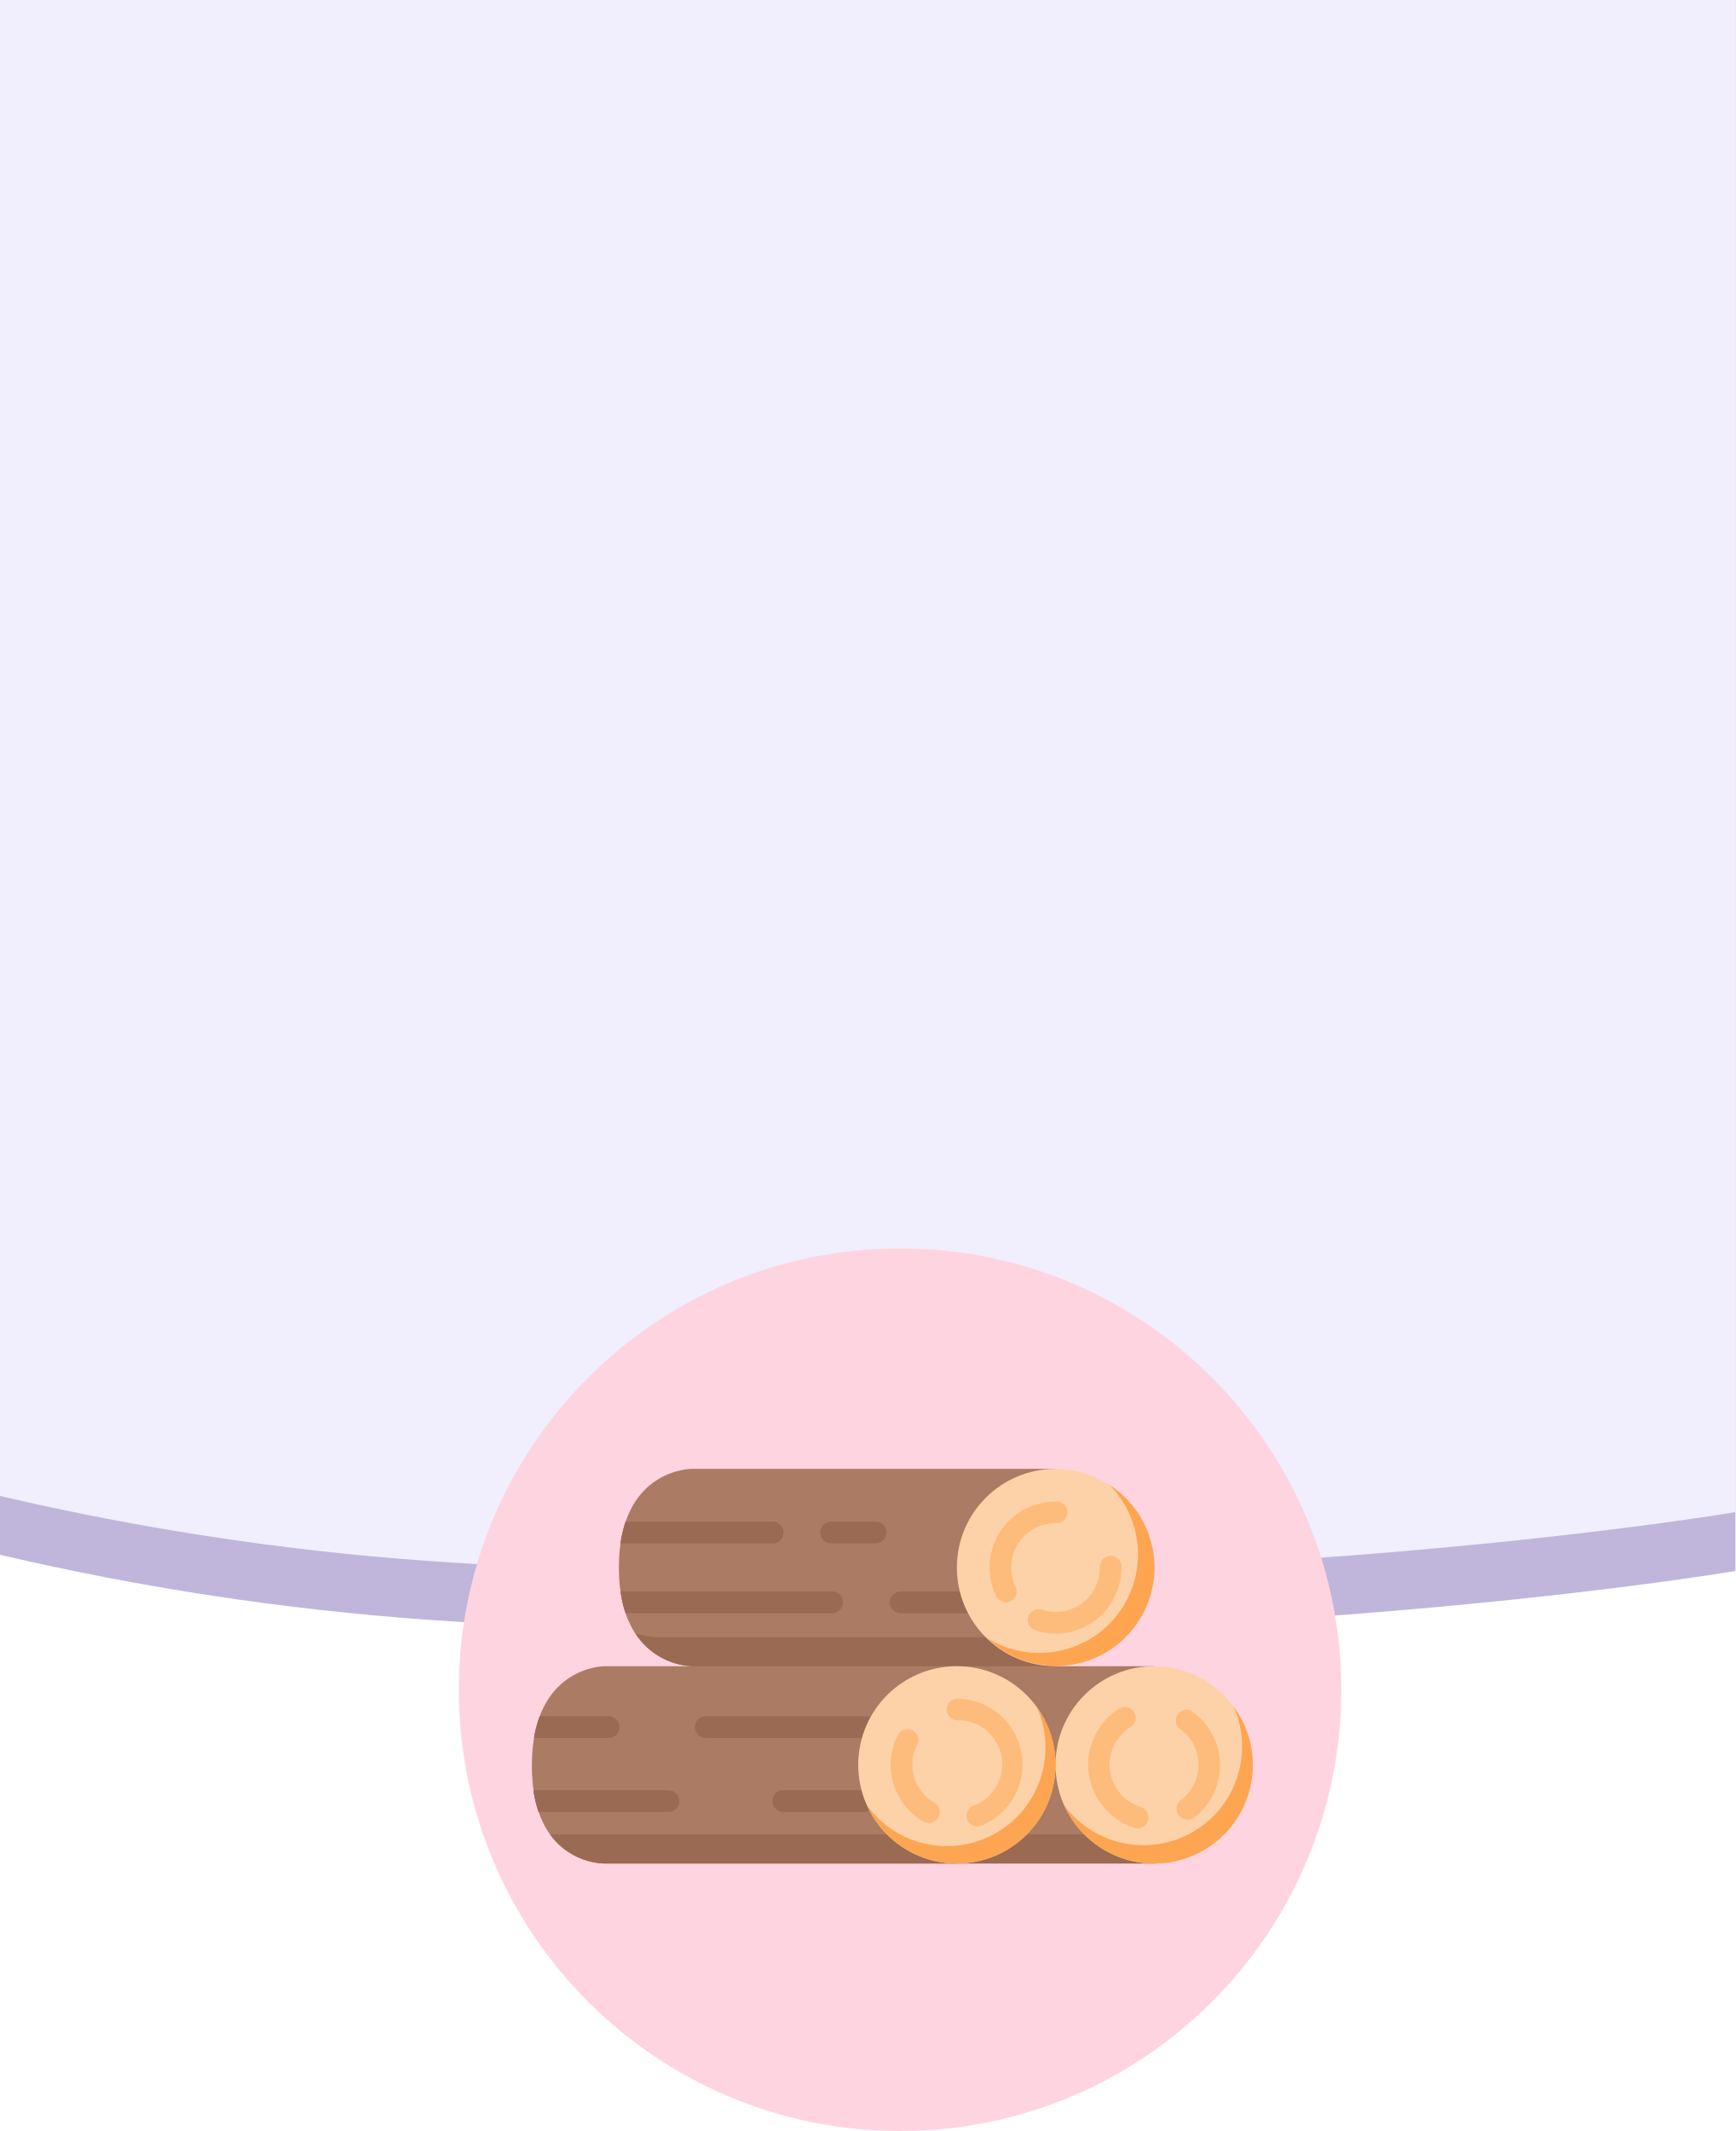
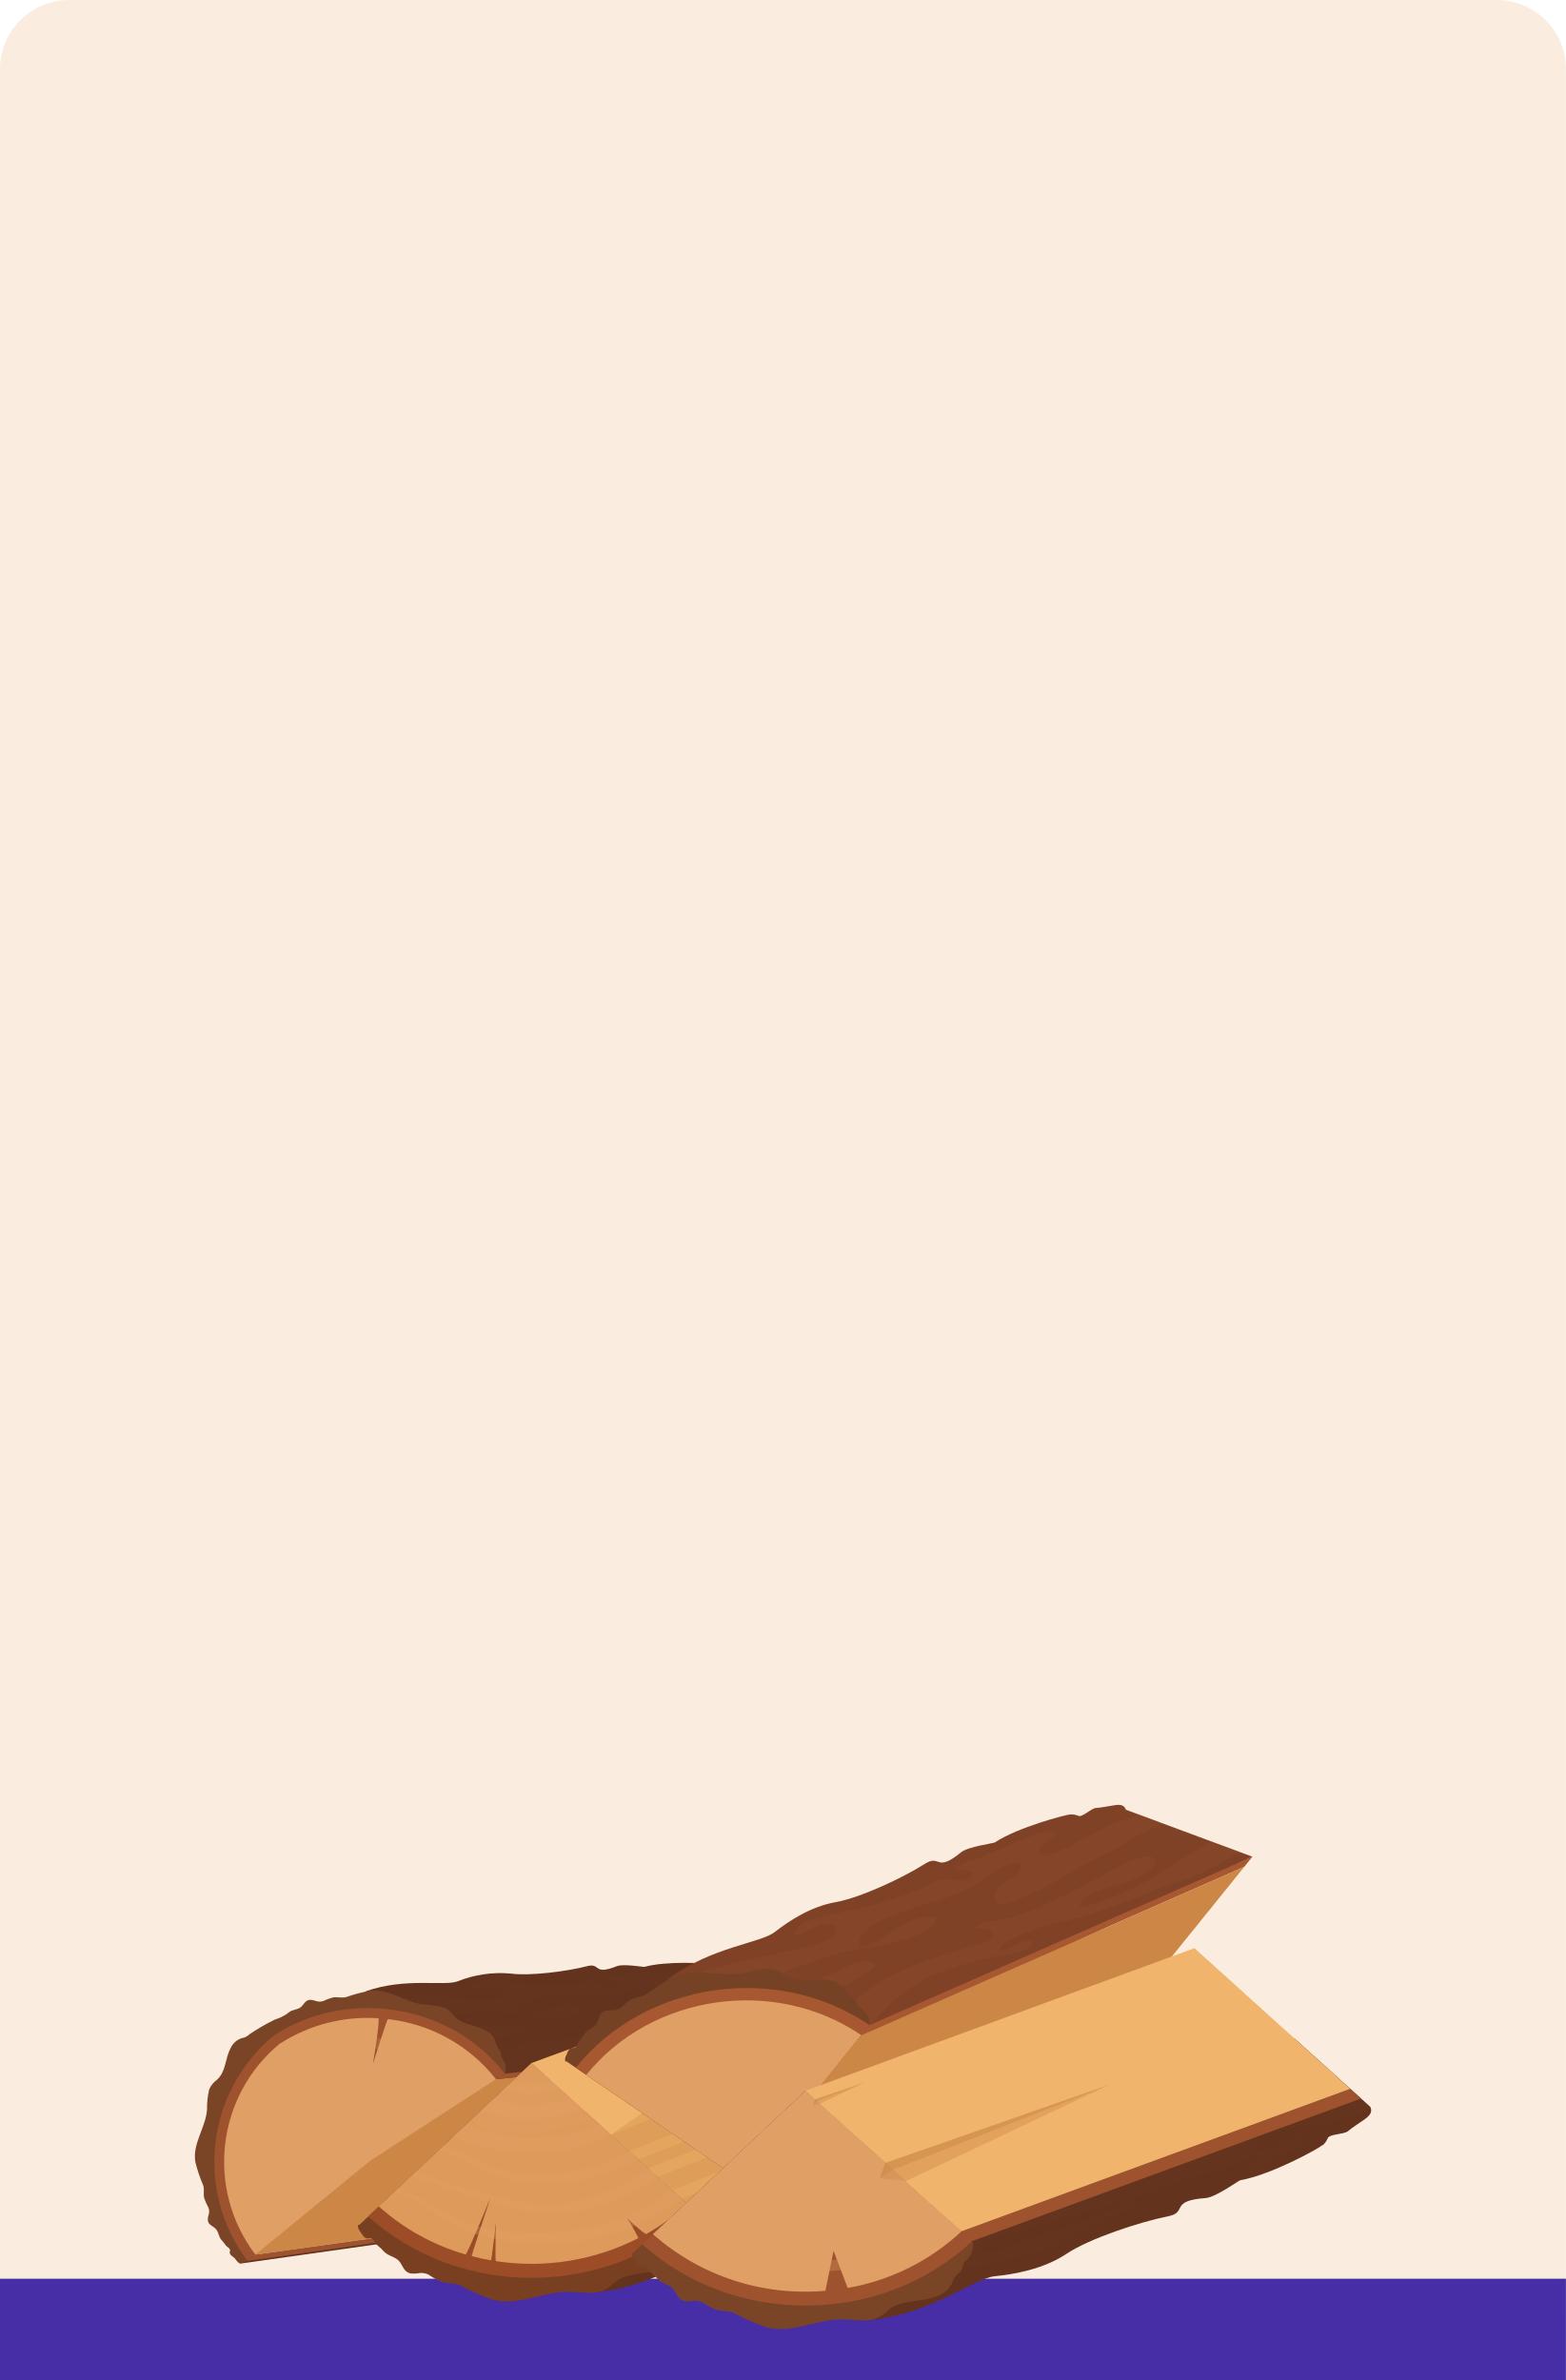
- <svg xmlns="http://www.w3.org/2000/svg" width="295" height="362.174" viewBox="0 0 295 362.174">
-   <g id="Grupo_54994" data-name="Grupo 54994" transform="translate(-661 -7770.826)">
-     <g id="Grupo_54594" data-name="Grupo 54594" transform="translate(-693.318 7909.792)">
-       <g id="Grupo_54222" data-name="Grupo 54222" transform="translate(369 -303.676)">
-         <path id="Trazado_101975" data-name="Trazado 101975" d="M985.318,164.711V428.952a463.853,463.853,0,0,0,72.845,11.054c123.357,8.465,222.155-8.3,222.155-8.3v-267Z" fill="#c0b6db" />
-         <path id="Trazado_101976" data-name="Trazado 101976" d="M985.318,164.711V418.952a463.853,463.853,0,0,0,72.845,11.054c123.357,8.465,222.155-8.3,222.155-8.3v-257Z" fill="#f1eefd" />
+ <svg xmlns="http://www.w3.org/2000/svg" width="295" height="448.351" viewBox="0 0 295 448.351">
+   <g id="Grupo_56919" data-name="Grupo 56919" transform="translate(-705 -7719.777)">
+     <g id="Grupo_56918" data-name="Grupo 56918">
+       <rect id="Rectángulo_6904" data-name="Rectángulo 6904" width="295" height="448" rx="13" transform="translate(705 7719.777)" fill="#faede0" />
+       <g id="CF1_tarejta_11" data-name="CF1_tarejta 11" transform="translate(705 7576.648)">
+         <g id="Layer_1" data-name="Layer 1">
+           <rect id="Rectángulo_6892" data-name="Rectángulo 6892" width="295" height="19.08" transform="translate(0 572.4)" fill="#472ea6" />
+           <g id="Grupo_56856" data-name="Grupo 56856">
+             <g id="Grupo_56841" data-name="Grupo 56841">
+               <path id="Trazado_117181" data-name="Trazado 117181" d="M46.79,568.35l-1.52,1.2,65.1-9.2L112,559.3Z" fill="#63331e" />
+               <path id="Trazado_117182" data-name="Trazado 117182" d="M141.41,514.94,157,527.24,94.6,536S67.45,518.76,69,518.22c7.42-2.59,14.63-.9,17.17-1.83a21.651,21.651,0,0,1,10-1.48c3.71.5,10.72-.42,14.39-1.38,2.68-.71,1.08,1.81,5.62,0,1.27-.51,5,.18,5.24.12,4-1.12,11.36-.71,11.93-.56h.07a2.44,2.44,0,0,1,1,.53c.47.44,2.18-.48,2.85-.31.9.23,1.85.29,2.76.45C140.46,513.87,141.43,514,141.41,514.94Z" fill="#63331e" />
+               <g id="Grupo_56838" data-name="Grupo 56838" opacity="0.2">
+                 <path id="Trazado_117183" data-name="Trazado 117183" d="M81.34,523.52c2.93-1.18,6.26-1.2,9.38-1.26a37.1,37.1,0,0,1,7.67.49c2,.38,10.52,1.51,11.19-1.2-2-1.21-5.06-.48-7.14.11-1.09.31-4.22,1.48-5.1.33.92-2.68,6.35-2.65,8.58-2.72,3.88-.13,7.38.29,11.2-.62,1.74-.42,4.1-1.49,5.9-1.24,2.49.34.29,1.8-1,2.06-1.06.23-4.33,1-3.15,2.76.62.92,2.73.55,3.61.47a48.326,48.326,0,0,0,6.43-1c2.74-.61,5.23-1.17,8-1.53,2-.27,4-1,6-1.28.54-.08,1.73-.14,3.09-.29l-2.89-2.28a35.924,35.924,0,0,0-4.15.05c-2,.22-3.89.74-5.88,1-.83.12-5.52,1.1-6,0s1.7-1.37,2.31-1.63c2.7-1.15-1.77-1.35-2.77-1.28-2.63.18-5.25.46-7.87.72-.82.08-3.87-.27-4.2.69a5,5,0,0,1,2.25,1c-.48,2-3.36,0-4.27-.25a8.091,8.091,0,0,0-3.09.17,51.329,51.329,0,0,1-5.41.33c-3.33,0-6.38-.38-9.69-.63-1.42-.12-4.92-.57-5.57,1.21,1.45.61,3.28-.55,4.85-.13.94.25,1.64.49,1.27,1.39-.48,1.18-3.1,1.06-4.12,1-5-.29-10-.93-15-1.19a22.3,22.3,0,0,0-6.1.47c1.44,1.24,4.68,3.52,8.36,6a21.292,21.292,0,0,1,3.31-1.72Z" fill="#6b391e" />
+                 <path id="Trazado_117184" data-name="Trazado 117184" d="M151.92,523.23c-1.92.41-3.81.94-5.72,1.4a54,54,0,0,1-8.23,1.78c-.73.06-7.6,1-7.69-.09,1.46-1.59,5-1.13,6.86-1.16,1.64,0,5.35,0,6-1.95-.95-1.93-7.15-.23-8.68,0-3.52.62-7.08,1.31-10.64,1.6a27.867,27.867,0,0,1-5.63-.05c-1.11-.12-2.66-.61-3.65,0,.71.27,2.25.58,2.14,1.6-.13,1.19-1.94.84-2.83.82-6.08-.1-12.33-.22-18.11,1.8-1,.35-7.22,2.73-7,.39.08-1,3-1.83,3.69-2.08,1.51-.52,5.29-.7,6.38-1.92-1-1.71-5.05-.74-6.49-.58a56,56,0,0,0-7.65.91c-.58.15-2.23.81-3.88,1.25,4.72,3.13,9.61,6.27,12.12,7.87,1.78-.82,3.51-1.7,5.15-2.59a22.81,22.81,0,0,1,8.3-2.65,49.115,49.115,0,0,1,9.92.17c1,.11,5.65,1.19,5.77-.54-1.63-.86-3.6.37-5.3-.12,1.16-1.35,5.66-1.5,7.48-1.45,2.2.06,4.38.44,6.58.46s4.41-.23,6.63-.22,4.15-.42,6.23-.52c1.38-.07,2.71.16,4.1,0a55.926,55.926,0,0,0,6.94-1.21l.78-.18Z" fill="#6b391e" />
+               </g>
+               <path id="Trazado_117185" data-name="Trazado 117185" d="M94.79,531.17c-.64-.64-.16-1.24-.75-1.94a2.6,2.6,0,0,1-.68-1.45,3.47,3.47,0,0,0-2-2.19c-1.92-1.06-4.42-1-5.9-2.75a4.339,4.339,0,0,0-1.76-1.49,16.26,16.26,0,0,0-3.94-.6c-3.45-.44-6.49-3-10-2.62a30.713,30.713,0,0,0-4.47,1.19c-.9.27-1.61-.05-2.56.09a12.894,12.894,0,0,0-1.9.7,2.22,2.22,0,0,1-1.45-.07,2.88,2.88,0,0,0-1-.18c-.95.09-1.13.94-1.77,1.42s-1.49.41-2.11.88a8.48,8.48,0,0,1-1,.69,9.584,9.584,0,0,1-1.78.76A39.125,39.125,0,0,0,47,526.35a2.68,2.68,0,0,1-1.45.73,3.52,3.52,0,0,0-2.16,2c-1,1.91-.82,4.34-2.53,5.85a4.37,4.37,0,0,0-1.45,1.79A15.519,15.519,0,0,0,39,540.6c-.28,3.38-2.81,6.46-2.19,9.84a26.7,26.7,0,0,0,1.44,4.29c.32.86,0,1.56.21,2.48a12.1,12.1,0,0,0,.82,1.82,2,2,0,0,1,0,1.4,2.82,2.82,0,0,0-.13,1c.13.91,1,1,1.54,1.64s.5,1.43,1,2a8.546,8.546,0,0,1,.76.93c.2.32.5.44.71.68.43.48,0,.44.16,1,.09.29.56.59.79.76s.71,1.09,1.19,1.12c0-.06,1.3-.43,1.32-.49s22.55-19.8,22.55-19.8l.67.87,25.24-16.37A2.636,2.636,0,0,0,94.79,531.17Z" fill="#7a4527" />
+               <path id="Trazado_117186" data-name="Trazado 117186" d="M51.66,526.54h0a30.88,30.88,0,0,0-5,42.53l24.29-18,24.17-17.29C85,520.73,65.6,517.5,51.66,526.54Z" fill="#9e532e" />
+               <path id="Trazado_117187" data-name="Trazado 117187" d="M93.43,534.82l61.94-6.52-42.7,30.55-64.55,9.01,19.6-19.46Z" fill="#cc8747" />
+               <path id="Trazado_117188" data-name="Trazado 117188" d="M52.83,528.06h-.06a28.89,28.89,0,0,0-4.66,39.79l21.71-17.73,23.61-15.31A30.09,30.09,0,0,0,73.08,523.5c-.2,0-2.83,8.47-2.83,8.47s1.44-8.61,1-8.64A30.429,30.429,0,0,0,52.83,528.06Z" fill="#e0a065" />
+               <path id="Trazado_117189" data-name="Trazado 117189" d="M95.06,533.76l-1.63,1.06,61.94-6.52,1.63-1.06Z" fill="#9e532e" />
+               <path id="Trazado_117190" data-name="Trazado 117190" d="M48.12,567.86l-1.52,1.2,64.44-9.15,1.63-1.06Z" fill="#9e532e" />
+               <g id="Grupo_56839" data-name="Grupo 56839">
+                 <path id="Trazado_117191" data-name="Trazado 117191" d="M50.41,566l.69-.56c-5.4-12.58-4.52-14.25-1.73-21.84,3.76-10.32,14-15.9,22.29-14.35,2.76.47,11.91,2.91,18.55,7.67l1.46-1c-2.13-1.88-5.91-4.47-13.49-7.24C57.39,521.12,36.75,539.89,50.41,566Z" fill="#e0a065" opacity="0.2" />
+                 <path id="Trazado_117192" data-name="Trazado 117192" d="M63.84,554c.13.21.28.42.43.63l2.28-1.86a7.37,7.37,0,0,1-.63-2c-.48-3.71,2.48-6.71,6.09-4.48a19.5,19.5,0,0,1,1.74,1.24l2.1-1.36C69.07,541.83,59.38,547.51,63.84,554Z" fill="#e0a065" opacity="0.2" />
+                 <path id="Trazado_117193" data-name="Trazado 117193" d="M68.3,551c.06.09-.06.28,0,.38l1.51-1.24,2.71-1.76C69.72,546.76,67.54,548.85,68.3,551Z" fill="#e0a065" opacity="0.4" />
+                 <path id="Trazado_117194" data-name="Trazado 117194" d="M57.44,556.25c.22,1.21.5,2.34.78,3.35l2.25-1.83c-.14-.59-.28-1.23-.44-2-3-9.62,6.77-22.14,20.85-12.84l1.13-.72C71.69,533.12,54.31,539.72,57.44,556.25Z" fill="#e0a065" opacity="0.2" />
+                 <path id="Trazado_117195" data-name="Trazado 117195" d="M52.63,546.87c2-15.63,24.4-16.76,32.79-6.86l1-.65c-2.24-3.16-6.16-6.52-17.58-7.53C59,531.07,51.15,539.17,50,546.41c-1.17,4.88,2.11,10.58,5,15.78l2.3-1.88C54.55,555.51,51.74,550.76,52.63,546.87Z" fill="#e0a065" opacity="0.2" />
+               </g>
+               <g id="Grupo_56840" data-name="Grupo 56840" opacity="0.5">
+                 <path id="Trazado_117196" data-name="Trazado 117196" d="M91.67,535.95l60.76-5.55-1.06.76L90.21,536.9Z" fill="#cc8747" />
+                 <path id="Trazado_117197" data-name="Trazado 117197" d="M86.42,539.36l61.71-5.88-2.62,1.87-60.09,4.66Z" fill="#cc8747" />
+                 <path id="Trazado_117198" data-name="Trazado 117198" d="M82.01,542.23l60.69-4.87-2.69,1.93-59.12,3.66Z" fill="#cc8747" />
+                 <path id="Trazado_117199" data-name="Trazado 117199" d="M75.85,546.22l59.46-3.57-2.06,1.47-59.5,3.46Z" fill="#cc8747" />
+                 <path id="Trazado_117200" data-name="Trazado 117200" d="M66.55,552.8l61.92-5.25-2.02,1.44-62.18,5.67Z" fill="#cc8747" />
+                 <path id="Trazado_117201" data-name="Trazado 117201" d="M60.47,557.77l62.01-5.93-1.76,1.25-62.5,6.52Z" fill="#cc8747" />
+                 <path id="Trazado_117202" data-name="Trazado 117202" d="M57.36,560.31l62.35-6.5-1.47,1.06-63.18,7.32Z" fill="#cc8747" />
+                 <path id="Trazado_117203" data-name="Trazado 117203" d="M51.1,565.42l64.03-8.33-1.25.9-63.47,8Z" fill="#cc8747" />
+                 <path id="Trazado_117204" data-name="Trazado 117204" d="M72.53,548.38,126.06,546l-57.75,5.37Z" fill="#cc8747" />
+               </g>
+             </g>
+             <g id="Grupo_56845" data-name="Grupo 56845">
+               <path id="Trazado_117205" data-name="Trazado 117205" d="M206.51,534.79l-14.27-12.88-65.58,33.8s-16.08,19.46-13.79,19.2c11-1.26,19.06-7.79,22.88-8.18s9.21-1.34,13.57-4.24,13.82-6,19.09-7c3.84-.75.19-2.94,7.08-3.44,1.94-.14,6.24-3.3,6.55-3.36,5.81-1,14.81-6,15.44-6.59h.09a3.46,3.46,0,0,0,1-1.31c.31-.84,3.06-.71,3.8-1.34,1-.84,2.16-1.5,3.2-2.26C206,536.71,207.16,536,206.51,534.79Z" fill="#63331e" />
+               <path id="Trazado_117206" data-name="Trazado 117206" d="M197.71,537.94a34.739,34.739,0,0,0,8.94-2.8,1.7,1.7,0,0,0-.14-.35l-12.42-11.21c-2.05.11-4.1.29-6.13.54l-61.3,31.59s-6.73,8.14-10.86,13.82c8.36-4,18.42-4.54,27.27-7.19,4.18-1.25,7.5-3.66,11.48-5.24,1.52-.6,2.86-1.31,4.31-2,1.12-.56,4-.91,3.53-2.28s-3.09.81-4.1,1.25c-2.07.91-4.18,1.66-6.32,2.4-3.79,1.32-7.58,2.63-11.39,3.88-2.05.67-6.49,3.14-7.17.85s6-2.67,8.09-3.36c5.51-1.78,11.16-3,16.69-4.69s11-4.07,16.7-5.56a57.7,57.7,0,0,0,6.16-1.91c1.36-.53,3.49-2.35,4.31-1.11.63.94-2.65,1.27-2.21,2.09.77,1.44,3.15-.76,4.43-1.6,2.14-1.4,5.78-1.92,6-4.46.12-1.71-2.91.47-3.82,1-1.26.79-4.16,2.4-4.64,1C183.75,538.66,193.82,538.58,197.71,537.94Z" fill="#6b391e" opacity="0.2" />
+               <path id="Trazado_117207" data-name="Trazado 117207" d="M131.51,560.09l-31.38-28.32L67.69,562.26h-.26a1.61,1.61,0,0,0,.43,1.25c.22.33.57,1,1,1.2.8.34.81-.29,1.44.37.3.32.43.75.86,1.08a9.8,9.8,0,0,1,1.23,1.18c.76.78,2,.89,2.75,1.69s.83,2,2.13,2.36a4.7,4.7,0,0,0,1.4,0,3.1,3.1,0,0,1,2,.21A17.889,17.889,0,0,0,83.2,573c1.29.4,2.35.11,3.55.68a41.467,41.467,0,0,0,6,2.64c4.78,1.37,9.63-1.6,14.54-1.46,1.79.05,3.86.43,5.63,0a6.29,6.29,0,0,0,2.8-1.69c2.45-2.1,5.92-1.49,8.84-2.55a5,5,0,0,0,3.26-2.62,3.72,3.72,0,0,1,1.28-1.87c1-.84.45-1.79,1.49-2.54C131,563.29,132.16,561.28,131.51,560.09Z" fill="#784021" />
+               <path id="Trazado_117208" data-name="Trazado 117208" d="M100.13,531.77l-30.75,28.9c17.33,15.64,45.15,15.38,62.13-.58Z" fill="#9c4d27" />
+               <g id="Grupo_56843" data-name="Grupo 56843">
+                 <path id="Trazado_117209" data-name="Trazado 117209" d="M100.13,531.77l-28.77,27a41.631,41.631,0,0,0,16.35,9.06c.26.08,4.73-10.77,4.73-10.77s-3.7,11.06-3.57,11.09c1.2.31,2.41.58,3.63.79.1,0,.93-7.09.93-7.09s-.21,7.21,0,7.24a44.25,44.25,0,0,0,26.84-4.34,32.688,32.688,0,0,0-2.15-3.77s3.32,3.14,3.65,3a40.389,40.389,0,0,0,7.72-5.7Z" fill="#de9a5b" />
+                 <path id="Trazado_117210" data-name="Trazado 117210" d="M100.14,531.77,88.87,542.35c6.35,5.73,16.95,1.48,22.76-.21Z" fill="#e0a065" opacity="0.2" />
+                 <g id="Grupo_56842" data-name="Grupo 56842" opacity="0.3">
+                   <path id="Trazado_117211" data-name="Trazado 117211" d="M89.86,557.29a53.167,53.167,0,0,0,11.23,2.56,31.809,31.809,0,0,0,11.28-1,36.538,36.538,0,0,0,9.95-4.5c.55-.35,1.07-.72,1.6-1.08l-1.82-1.64a37.468,37.468,0,0,1-10.33,5.28,30,30,0,0,1-10.56,1.3,51.448,51.448,0,0,1-11-2.13c-3.7-1-7.41-2.16-11.08-3.53l-.79-.31-.83.79,1.23.49C82.47,554.91,86.18,556.14,89.86,557.29Z" fill="#e0a065" />
+                   <path id="Trazado_117212" data-name="Trazado 117212" d="M95.19,536.62a18.562,18.562,0,0,0,3.31.79,12.119,12.119,0,0,0,3.51-.06,21,21,0,0,0,3.39-.83L103.71,535a16.516,16.516,0,0,1-2,.52,10,10,0,0,1-3,.15,14.184,14.184,0,0,1-2.29-.43L95,536.56Z" fill="#e0a065" />
+                   <path id="Trazado_117213" data-name="Trazado 117213" d="M126.66,555.71a40.671,40.671,0,0,1-10.19,5.47,46.08,46.08,0,0,1-27.17,1.19c-3.58-1.11-6.39-3.22-9.11-4.65a35.413,35.413,0,0,0-5.25-2.28l-.62.58a35.362,35.362,0,0,1,5.33,2.6c2.56,1.49,5.27,3.82,9.17,5.15a48.081,48.081,0,0,0,13.06,2,43.9,43.9,0,0,0,15.37-2.49,43,43,0,0,0,11.23-5.9Z" fill="#e0a065" />
+                   <path id="Trazado_117214" data-name="Trazado 117214" d="M93.68,541.69a27.33,27.33,0,0,0,13.91-.56c.71-.21,1.41-.47,2.1-.74l-2.21-2-.67.21a25.631,25.631,0,0,1-12.49.3q-.7-.15-1.41-.36L90.5,540.8a31.864,31.864,0,0,0,3.18.89Z" fill="#e0a065" />
+                   <path id="Trazado_117215" data-name="Trazado 117215" d="M106.2,552.36a41.755,41.755,0,0,1-6.32.31c-1,0-2.08-.09-3.16-.19a14,14,0,0,1-2.84-.87c-3.44-1.36-6.83-2.9-10.21-4.37l-.88.83c3.47,1.61,6.92,3.31,10.54,4.85A14.328,14.328,0,0,0,96.57,554c1.05.12,2.15.23,3.24.29a42.813,42.813,0,0,0,6.6-.13,35.55,35.55,0,0,0,12.82-3.62,10.467,10.467,0,0,0,1-.57l-1.73-1.56c-.13.07-.24.16-.37.23A34.78,34.78,0,0,1,106.2,552.36Z" fill="#e0a065" />
+                   <path id="Trazado_117216" data-name="Trazado 117216" d="M105.45,545.55a32.381,32.381,0,0,1-12.7-.61,38.548,38.548,0,0,1-4.9-1.63l-2.42,2.27a36.37,36.37,0,0,0,20.5,2.73,32.17,32.17,0,0,0,9.16-3l-2.16-2a28.687,28.687,0,0,1-7.48,2.24Z" fill="#e0a065" />
+                 </g>
+               </g>
+               <path id="Trazado_117217" data-name="Trazado 117217" d="M204.79,533.23l-73.28,26.86-2.02-1.83,73.27-26.86Z" fill="#9e532e" />
+               <g id="Grupo_56844" data-name="Grupo 56844">
+                 <path id="Trazado_117218" data-name="Trazado 117218" d="M129.49,558.26l73.27-26.86-29.35-26.49-73.27,26.86Z" fill="#f0b46c" />
+                 <path id="Trazado_117219" data-name="Trazado 117219" d="M103.71,535l72.54-27.52.91.82L105.4,536.52Z" fill="#f0b46c" opacity="0.3" />
+                 <path id="Trazado_117220" data-name="Trazado 117220" d="M107.48,538.4l71.76-28.22,1.61,1.44-71.16,28.77Z" fill="#f0b46c" opacity="0.3" />
+                 <path id="Trazado_117221" data-name="Trazado 117221" d="M129.49,558.26l73.27-26.86-29.35-26.49-58.32,40.36Z" fill="#cc8747" opacity="0.5" />
+                 <path id="Trazado_117222" data-name="Trazado 117222" d="M112.93,543.31l71.76-28.22,1.6,1.45-71.15,28.77Z" fill="#f0b46c" opacity="0.3" />
+                 <path id="Trazado_117223" data-name="Trazado 117223" d="M118.54,548.38l71.77-28.22,1.6,1.45-71.64,28.33Z" fill="#f0b46c" opacity="0.3" />
+                 <path id="Trazado_117224" data-name="Trazado 117224" d="M122.1,551.6l71.77-28.22,1.6,1.45-71.55,28.41Z" fill="#f0b46c" opacity="0.3" />
+                 <path id="Trazado_117225" data-name="Trazado 117225" d="M126.67,555.71l71.76-28.22,1.6,1.45-71.55,28.41Z" fill="#f0b46c" opacity="0.3" />
+                 <path id="Trazado_117226" data-name="Trazado 117226" d="M100.14,531.77l73.27-26.86,9.5,8.58-71.28,28.65Z" fill="#f0b46c" opacity="0.3" />
+               </g>
+             </g>
+             <g id="Grupo_56849" data-name="Grupo 56849">
+               <path id="Trazado_117227" data-name="Trazado 117227" d="M212.1,484.05l23.84,8.85-71.82,34.58s-39.8-10.32-38.17-11.56c7.91-6,17.3-6.73,20-8.83s6.78-4.81,11.47-5.63,12.77-4.64,16.82-7.22c3-1.88,2,1.77,6.78-2.15,1.33-1.1,6.15-1.72,6.38-1.87,4.41-2.91,13.43-5.24,14.19-5.28h.09a3.231,3.231,0,0,1,1.46.26c.75.34,2.43-1.43,3.31-1.48,1.18-.07,2.36-.36,3.52-.52C210.51,483.13,211.73,482.88,212.1,484.05Z" fill="#804227" />
+               <g id="Grupo_56846" data-name="Grupo 56846" opacity="0.2">
+                 <path id="Trazado_117228" data-name="Trazado 117228" d="M143,517.56c3.06-2.56,7.08-3.87,10.83-5.14a46.129,46.129,0,0,1,9.46-2.36c2.55-.31,13.31-2.24,13-5.76-2.9-.7-6.3,1.36-8.58,2.88-1.18.79-4.5,3.41-6,2.36,0-3.58,6.59-5.64,9.25-6.59,4.64-1.65,9-2.49,13.27-5.06,2-1.18,4.36-3.38,6.63-3.78,3.15-.54,1.09,2.07-.31,2.87-1.19.67-4.82,2.87-2.67,4.54,1.11.87,3.51-.39,4.54-.82a58.879,58.879,0,0,0,7.38-3.7c3.06-1.78,5.84-3.42,9.06-4.93,2.35-1.11,4.38-2.71,6.69-3.84.62-.31,2-.85,3.61-1.54L214.75,485c-1.64.58-3.41.94-5,1.65-2.32,1-4.4,2.39-6.68,3.5-1,.46-6.23,3.45-7.26,2.29s1.49-2.3,2.13-2.86c2.78-2.43-2.69-.94-3.87-.48-3.1,1.23-6.16,2.58-9.22,3.9-.95.41-4.78,1.17-4.79,2.46a6.092,6.092,0,0,1,3.12.32c.23,2.59-4,1.34-5.26,1.35s-2.56.89-3.65,1.4a62.82,62.82,0,0,1-6.41,2.47c-4,1.35-7.86,2-12,3-1.77.42-6.18,1.21-6.23,3.62,2,.17,3.73-1.93,5.79-2,1.25-.06,2.19,0,2.11,1.19-.1,1.62-3.31,2.47-4.58,2.79-6.16,1.57-12.43,2.72-18.58,4.33a27.779,27.779,0,0,0-7.18,2.92c2.24.94,7.08,2.44,12.54,4a26.7,26.7,0,0,1,3.27-3.29Z" fill="#99522b" />
+                 <path id="Trazado_117229" data-name="Trazado 117229" d="M228.17,490c-2.15,1.23-4.22,2.6-6.34,3.89-3.13,1.9-5.75,3.89-9.21,5.32-.86.35-8.8,4.09-9.33,2.85,1.12-2.48,5.53-3.28,7.81-4,2-.65,6.45-2.1,6.48-4.67-1.94-2-8.73,2.47-10.47,3.38a135.149,135.149,0,0,1-12.2,6,36.361,36.361,0,0,1-6.82,2.11c-1.39.27-3.46.28-4.41,1.43,1,0,3-.17,3.25,1.11.33,1.48-2,1.75-3.09,2.08-7.38,2.22-15,4.48-21.14,9.15-1,.79-7.61,6.07-8.34,3.18-.32-1.26,2.82-3.35,3.61-3.94,1.61-1.2,6.1-2.88,6.92-4.77-1.87-1.69-6.4,1-8.07,1.8-3,1.33-6.1,2.31-8.88,4-.64.4-2.36,1.84-4.17,3,7,2,14.15,3.87,17.84,4.84,1.81-1.68,3.54-3.41,5.17-5.12a28.26,28.26,0,0,1,8.94-6.39,61.507,61.507,0,0,1,12.05-3.62c1.23-.24,7.31-.74,6.75-2.88-2.32-.41-4.19,1.84-6.45,1.9.86-2.08,6.23-4,8.45-4.63,2.68-.77,5.47-1.16,8.13-2s5.24-2,7.92-2.82,4.84-2.11,7.31-3c1.64-.62,3.34-.85,5-1.56a70.475,70.475,0,0,0,7.89-4.14l.87-.51Z" fill="#99522b" />
+               </g>
+               <path id="Trazado_117230" data-name="Trazado 117230" d="M163.77,524.64,140,554.14l-33.28-22.68h-.23a1.45,1.45,0,0,1,.2-1.17c.14-.33.36-1,.69-1.2.66-.42.76.15,1.23-.53a5.422,5.422,0,0,1,.61-1.08,8.484,8.484,0,0,0,.92-1.22c.56-.8,1.63-1.07,2.2-1.88s.44-1.92,1.55-2.39a3.8,3.8,0,0,1,1.25-.16,2.75,2.75,0,0,0,1.77-.47,17.231,17.231,0,0,1,2-1.58c1.09-.53,2.07-.42,3.06-1.09a36.926,36.926,0,0,1,4.91-3.16c4.06-1.88,8.8.1,13.15-.7,1.59-.29,3.37-.91,5-.78a5.471,5.471,0,0,1,2.73,1.12c2.49,1.53,5.49.5,8.24,1a4.54,4.54,0,0,1,3.28,1.9,3.4,3.4,0,0,0,1.41,1.48c1,.61.66,1.53,1.7,2.06C162.88,521.86,164.18,523.49,163.77,524.64Z" fill="#754225" />
+               <path id="Trazado_117231" data-name="Trazado 117231" d="M140,554.14l-31.54-21.5c13.15-16.29,37.93-19.87,55.35-8Z" fill="#a85831" />
+               <g id="Grupo_56848" data-name="Grupo 56848">
+                 <path id="Trazado_117232" data-name="Trazado 117232" d="M140,554.14,110.45,534c12.3-15.24,35.49-18.59,51.79-7.49Z" fill="#e0a065" />
+                 <path id="Trazado_117233" data-name="Trazado 117233" d="M140,554.14l-11.56-7.88c4.82-6,14.87-3.63,20.28-2.92Z" fill="#e0a065" opacity="0.2" />
+                 <g id="Grupo_56847" data-name="Grupo 56847" opacity="0.3">
+                   <path id="Trazado_117234" data-name="Trazado 117234" d="M127.12,532.84a47.335,47.335,0,0,1,9.63-3.81,28.48,28.48,0,0,1,10.18-.63,33.5,33.5,0,0,1,9.51,2.63c.53.24,1.05.49,1.57.75l-1.37,1.7a34,34,0,0,0-10-3.27,26.9,26.9,0,0,0-9.58.28,46.523,46.523,0,0,0-9.46,3.4c-3.14,1.39-6.27,2.94-9.34,4.66l-.66.38-.85-.58,1-.61C120.9,536,124,534.37,127.12,532.84Z" fill="#e0a065" />
+                   <path id="Trazado_117235" data-name="Trazado 117235" d="M134.87,550.5a16.8,16.8,0,0,1,2.83-1.16,11.148,11.148,0,0,1,3.13-.43,19.074,19.074,0,0,1,3.13.28l-1.28,1.58a14.992,14.992,0,0,0-1.87-.18,8.789,8.789,0,0,0-2.67.26,15.368,15.368,0,0,0-2,.7l-1.44-1Z" fill="#e0a065" />
+                   <path id="Trazado_117236" data-name="Trazado 117236" d="M160.1,529.2a36.921,36.921,0,0,0-9.87-3.46,41.381,41.381,0,0,0-24.34,2.66c-3,1.48-5.22,3.74-7.43,5.39a31.65,31.65,0,0,1-4.34,2.74l-.63-.43a32.324,32.324,0,0,0,4.36-3c2.06-1.68,4.14-4.12,7.42-5.84a42.757,42.757,0,0,1,11.32-3.55,39.68,39.68,0,0,1,24.88,3.83Z" fill="#e0a065" />
+                   <path id="Trazado_117237" data-name="Trazado 117237" d="M132.78,546.19a24.76,24.76,0,0,1,12.46-1.41c.67.1,1.32.23,2,.38l-1.67,2.07-.63-.09a23,23,0,0,0-11.15,1.44c-.41.16-.81.33-1.21.51l-2.46-1.68a28.362,28.362,0,0,1,2.66-1.22Z" fill="#e0a065" />
+                   <path id="Trazado_117238" data-name="Trazado 117238" d="M142.37,535a37.087,37.087,0,0,0-5.66.59c-.93.16-1.84.37-2.79.6a12.736,12.736,0,0,0-2.4,1.16c-2.86,1.68-5.65,3.52-8.45,5.29l-.9-.62c2.85-1.91,5.68-3.89,8.67-5.76a13.925,13.925,0,0,1,2.73-1.38c.92-.25,1.88-.5,2.85-.7a38.484,38.484,0,0,1,5.88-.79,32.331,32.331,0,0,1,11.93,1.46l1,.37-1.32,1.62-.36-.15A31.269,31.269,0,0,0,142.37,535Z" fill="#e0a065" />
+                   <path id="Trazado_117239" data-name="Trazado 117239" d="M142.69,541.14a29.071,29.071,0,0,0-11.21,2.29,35.464,35.464,0,0,0-4.11,2.12l-2.49-1.69a33.1,33.1,0,0,1,5.54-2.88,31.93,31.93,0,0,1,12.3-2.35,29,29,0,0,1,8.59,1.45l-1.64,2a26.48,26.48,0,0,0-6.98-.94Z" fill="#e0a065" />
+                 </g>
+               </g>
+               <path id="Trazado_117240" data-name="Trazado 117240" d="M235.94,492.9l-72.16,31.74-1.54,1.9,72.16-31.73Z" fill="#a85831" />
+               <path id="Trazado_117241" data-name="Trazado 117241" d="M162.24,526.54l72.16-31.73L212.13,522.4l-72.16,31.74Z" fill="#cc8747" />
+               <path id="Trazado_117242" data-name="Trazado 117242" d="M142.68,550.77l71.6-31.04.7-.86-71.02,30.32Z" fill="#cc8747" opacity="0.3" />
+               <path id="Trazado_117243" data-name="Trazado 117243" d="M145.54,547.23l71.02-30.32,1.21-1.5-70.56,29.75Z" fill="#cc8747" opacity="0.3" />
+               <path id="Trazado_117244" data-name="Trazado 117244" d="M149.67,542.11l71.02-30.32,1.22-1.5-70.56,29.74Z" fill="#cc8747" opacity="0.3" />
+               <path id="Trazado_117245" data-name="Trazado 117245" d="M153.93,536.83l71.02-30.31,1.22-1.51-70.92,30.2Z" fill="#cc8747" opacity="0.3" />
+               <path id="Trazado_117246" data-name="Trazado 117246" d="M156.63,533.49l71.02-30.32,1.22-1.51-70.86,30.12Z" fill="#cc8747" opacity="0.3" />
+               <path id="Trazado_117247" data-name="Trazado 117247" d="M160.1,529.2l71.01-30.32,1.22-1.51-70.86,30.12Z" fill="#cc8747" opacity="0.3" />
+               <path id="Trazado_117248" data-name="Trazado 117248" d="M139.97,554.14l72.16-31.74,7.21-8.94-70.65,29.88Z" fill="#cc8747" opacity="0.3" />
+             </g>
+             <g id="Grupo_56855" data-name="Grupo 56855">
+               <g id="Grupo_56853" data-name="Grupo 56853">
+                 <path id="Trazado_117249" data-name="Trazado 117249" d="M258.12,540l-14.27-12.88-65.58,33.8s-16.09,19.46-13.8,19.2c11.06-1.26,19.07-7.79,22.88-8.18s9.22-1.34,13.58-4.24,13.81-6,19.08-7.05c3.85-.75.19-2.94,7.09-3.44,1.94-.14,6.24-3.3,6.54-3.36,5.82-1,14.82-6,15.45-6.59h.09a3.441,3.441,0,0,0,.94-1.31c.32-.84,3.07-.71,3.81-1.34,1-.84,2.15-1.51,3.19-2.26C257.61,541.94,258.76,541.21,258.12,540Z" fill="#63331e" />
+                 <path id="Trazado_117250" data-name="Trazado 117250" d="M249.32,543.17a34.541,34.541,0,0,0,8.93-2.8,1.249,1.249,0,0,0-.13-.35L245.7,528.81q-3.09.16-6.13.54l-61.3,31.59s-6.73,8.14-10.86,13.82c8.35-4,18.42-4.54,27.26-7.19,4.19-1.25,7.51-3.66,11.49-5.24,1.52-.6,2.86-1.31,4.31-2,1.11-.56,4-.91,3.52-2.28s-3.08.81-4.09,1.25c-2.07.91-4.18,1.66-6.32,2.4-3.79,1.32-7.59,2.63-11.39,3.88-2.05.67-6.49,3.14-7.17.85s5.95-2.67,8.09-3.36c5.5-1.78,11.16-3,16.69-4.69s11-4.07,16.7-5.56a56.817,56.817,0,0,0,6.15-1.91c1.37-.53,3.5-2.35,4.32-1.11.63.94-2.65,1.27-2.21,2.09.77,1.44,3.15-.76,4.43-1.6,2.14-1.4,5.78-1.92,6-4.46.12-1.71-2.91.47-3.82,1-1.26.79-4.17,2.4-4.64,1C235.36,543.89,245.42,543.81,249.32,543.17Z" fill="#6b391e" opacity="0.2" />
+                 <path id="Trazado_117251" data-name="Trazado 117251" d="M183.12,565.32,151.74,537,119.3,567.49h-.25a1.61,1.61,0,0,0,.43,1.25c.21.33.57,1,1,1.2.8.34.81-.29,1.44.37.3.32.43.75.86,1.08a9.794,9.794,0,0,1,1.23,1.18c.76.78,2,.89,2.74,1.69s.84,2,2.14,2.35a4.385,4.385,0,0,0,1.4,0,3.06,3.06,0,0,1,2,.21,18.608,18.608,0,0,0,2.5,1.39c1.29.4,2.34.11,3.55.68a41.465,41.465,0,0,0,5.95,2.64c4.78,1.37,9.63-1.6,14.54-1.46,1.79,0,3.85.42,5.62,0a6.19,6.19,0,0,0,2.8-1.69c2.46-2.1,5.93-1.49,8.85-2.55a5,5,0,0,0,3.26-2.62,3.68,3.68,0,0,1,1.28-1.87c1-.84.45-1.79,1.49-2.54C182.63,568.52,183.77,566.51,183.12,565.32Z" fill="#7a4527" />
+                 <path id="Trazado_117252" data-name="Trazado 117252" d="M151.74,537,121,565.9c17.33,15.64,45.15,15.38,62.13-.58Z" fill="#9e532e" />
+                 <g id="Grupo_56851" data-name="Grupo 56851">
+                   <path id="Trazado_117253" data-name="Trazado 117253" d="M151.74,537,123,564a43.19,43.19,0,0,0,32.5,10.67l1.53-7.53,2.67,7a42,42,0,0,0,21.42-10.65Z" fill="#e0a065" />
+                   <path id="Trazado_117254" data-name="Trazado 117254" d="M151.74,537l-11.26,10.58c6.35,5.73,17,1.48,22.76-.21Z" fill="#e0a065" opacity="0.2" />
+                   <g id="Grupo_56850" data-name="Grupo 56850" opacity="0.3">
+                     <path id="Trazado_117255" data-name="Trazado 117255" d="M141.47,562.52a53.171,53.171,0,0,0,11.23,2.56A31.579,31.579,0,0,0,164,564a36.491,36.491,0,0,0,10-4.49c.55-.35,1.07-.72,1.6-1.09l-1.82-1.63a37.167,37.167,0,0,1-10.33,5.27,29.78,29.78,0,0,1-10.56,1.31,51.448,51.448,0,0,1-11-2.13c-3.7-1-7.41-2.16-11.08-3.53l-.79-.31-.83.79,1.23.49C134.08,560.14,137.79,561.36,141.47,562.52Z" fill="#e0a065" />
+                     <path id="Trazado_117256" data-name="Trazado 117256" d="M146.8,541.85a19.467,19.467,0,0,0,3.31.79,12.119,12.119,0,0,0,3.51-.06,21.249,21.249,0,0,0,3.39-.83l-1.69-1.52a18.144,18.144,0,0,1-2,.52,9.929,9.929,0,0,1-3,.15,13.784,13.784,0,0,1-2.29-.43l-1.4,1.32Z" fill="#e0a065" />
+                     <path id="Trazado_117257" data-name="Trazado 117257" d="M178.27,560.94a40.721,40.721,0,0,1-10.2,5.47,46,46,0,0,1-27.16,1.19c-3.59-1.11-6.4-3.23-9.11-4.65a35.5,35.5,0,0,0-5.26-2.28l-.61.58a35.831,35.831,0,0,1,5.33,2.6c2.55,1.49,5.27,3.82,9.17,5.15a48,48,0,0,0,13.06,2,43.9,43.9,0,0,0,15.37-2.49,43.081,43.081,0,0,0,11.22-5.9Z" fill="#e0a065" />
+                     <path id="Trazado_117258" data-name="Trazado 117258" d="M145.29,546.92a27.339,27.339,0,0,0,13.91-.56c.71-.21,1.41-.47,2.09-.74l-2.21-2-.67.21a25.589,25.589,0,0,1-12.48.3,13.358,13.358,0,0,1-1.42-.36l-2.4,2.26A31.122,31.122,0,0,0,145.29,546.92Z" fill="#e0a065" />
+                     <path id="Trazado_117259" data-name="Trazado 117259" d="M157.8,557.59a41.569,41.569,0,0,1-6.31.31c-1.05,0-2.09-.09-3.16-.19a13.788,13.788,0,0,1-2.84-.87c-3.45-1.36-6.83-2.9-10.22-4.37l-.88.83c3.47,1.61,6.93,3.31,10.54,4.85a14.67,14.67,0,0,0,3.24,1.05c1.06.12,2.15.23,3.25.29a42.691,42.691,0,0,0,6.59-.13,35.44,35.44,0,0,0,12.82-3.62,9.378,9.378,0,0,0,1-.57l-1.73-1.56c-.13.07-.24.16-.37.23a34.76,34.76,0,0,1-11.93,3.75Z" fill="#e0a065" />
+                     <path id="Trazado_117260" data-name="Trazado 117260" d="M157.06,550.78a32.429,32.429,0,0,1-12.71-.61,38.419,38.419,0,0,1-4.89-1.63L137,550.81a35.731,35.731,0,0,0,6.59,2.22,35.36,35.36,0,0,0,13.9.51,32.227,32.227,0,0,0,9.17-3l-2.17-2a28.617,28.617,0,0,1-7.43,2.24Z" fill="#e0a065" />
+                   </g>
+                 </g>
+                 <path id="Trazado_117261" data-name="Trazado 117261" d="M256.39,538.46l-73.27,26.86-2.03-1.83,73.28-26.86Z" fill="#9e532e" />
+                 <g id="Grupo_56852" data-name="Grupo 56852">
+                   <path id="Trazado_117262" data-name="Trazado 117262" d="M181.09,563.49l73.28-26.86-29.36-26.49L151.74,537Z" fill="#f0b46c" />
+                   <path id="Trazado_117263" data-name="Trazado 117263" d="M155.32,540.23l72.54-27.52.91.82L157,541.75Z" fill="#f0b46c" opacity="0.3" />
+                   <path id="Trazado_117264" data-name="Trazado 117264" d="M159.09,543.63l71.76-28.22,1.6,1.44-71.16,28.77Z" fill="#f0b46c" opacity="0.3" />
+                   <path id="Trazado_117265" data-name="Trazado 117265" d="M164.53,548.54l71.77-28.22,1.6,1.45-71.16,28.77Z" fill="#f0b46c" opacity="0.3" />
+                   <path id="Trazado_117266" data-name="Trazado 117266" d="M170.15,553.61l71.76-28.22,1.61,1.45-71.64,28.33Z" fill="#f0b46c" opacity="0.3" />
+                   <path id="Trazado_117267" data-name="Trazado 117267" d="M173.71,556.83l71.77-28.22,1.6,1.44-71.55,28.42Z" fill="#f0b46c" opacity="0.3" />
+                   <path id="Trazado_117268" data-name="Trazado 117268" d="M178.27,560.94l71.77-28.22,1.6,1.45-71.55,28.41Z" fill="#f0b46c" opacity="0.3" />
+                   <path id="Trazado_117269" data-name="Trazado 117269" d="M151.74,537l73.27-26.86,9.51,8.58-71.28,28.65Z" fill="#f0b46c" opacity="0.3" />
+                 </g>
+               </g>
+               <path id="Trazado_117270" data-name="Trazado 117270" d="M166.76,550.6l-1,2.89,4.9.51,38.25-18.11Z" fill="#cc8747" opacity="0.4" />
+               <path id="Trazado_117271" data-name="Trazado 117271" d="M165.75,553.49l1.01-2.89,42.15-14.71-40.7,15.99Z" fill="#cc8747" opacity="0.5" />
+               <g id="Grupo_56854" data-name="Grupo 56854">
+                 <path id="Trazado_117272" data-name="Trazado 117272" d="M153.54,538.63l-.4,1.14,1.32-.32,8.43-4.02Z" fill="#cc8747" opacity="0.4" />
+                 <path id="Trazado_117273" data-name="Trazado 117273" d="M153.14,539.77l.74-.84,9.01-3.5-9.35,3.2Z" fill="#cc8747" opacity="0.5" />
+               </g>
+             </g>
+           </g>
+         </g>
      </g>
-     </g>
-     <g id="CF1_subsectores" transform="translate(739.083 7983.417)">
-       <circle id="Elipse_4338" data-name="Elipse 4338" cx="75" cy="75" r="75" transform="translate(-0.083 -0.417)" fill="#ffd4e1" />
-       <path id="Trazado_108805" data-name="Trazado 108805" d="M92.353,58.307l-37.112,5.55-24.786-5.55s-12.326,0-12.326-16.768S30.456,24.77,30.456,24.77h61.9Z" transform="translate(8.989 12.282)" fill="#ab7b64" />
-       <path id="Trazado_108806" data-name="Trazado 108806" d="M91.426,45.988V48.98L55.706,52.9,29.528,49.039A12.191,12.191,0,0,1,20,43.46a13.118,13.118,0,0,0,3.575.643H81.808a16.709,16.709,0,0,0,7.9,1.974A16.349,16.349,0,0,0,91.426,45.988Z" transform="translate(9.917 21.549)" fill="#9a6a53" />
-       <path id="Trazado_108807" data-name="Trazado 108807" d="M44.183,34.485H18.32a20.073,20.073,0,0,1,.853-3.695h25.01a1.855,1.855,0,0,1,0,3.695Z" transform="translate(9.084 15.267)" fill="#ab7b64" />
-       <path id="Trazado_108808" data-name="Trazado 108808" d="M56.135,40.54a1.84,1.84,0,0,1-1.84,1.855H19.173A20.075,20.075,0,0,1,18.32,38.7h35.9a1.84,1.84,0,0,1,1.915,1.84Z" transform="translate(9.084 19.188)" fill="#ab7b64" />
-       <path id="Trazado_108809" data-name="Trazado 108809" d="M52.284,32.612a1.87,1.87,0,0,1-1.855,1.855H43.04a1.855,1.855,0,1,1,0-3.695h7.389a1.855,1.855,0,0,1,1.855,1.84Z" transform="translate(20.338 15.254)" fill="#ab7b64" />
-       <path id="Trazado_108810" data-name="Trazado 108810" d="M62.662,40.542A1.855,1.855,0,0,1,60.808,42.4H50.95a1.855,1.855,0,1,1,0-3.695h9.858a1.855,1.855,0,0,1,1.855,1.84Z" transform="translate(24.26 19.186)" fill="#ab7b64" />
-       <path id="Trazado_108811" data-name="Trazado 108811" d="M46.023,32.61a1.855,1.855,0,0,1-1.84,1.855H18.32a20.074,20.074,0,0,1,.853-3.695h25.01A1.84,1.84,0,0,1,46.023,32.61Z" transform="translate(9.084 15.257)" fill="#9a6a53" />
-       <path id="Trazado_108812" data-name="Trazado 108812" d="M52.284,32.612a1.87,1.87,0,0,1-1.855,1.855H43.04a1.855,1.855,0,1,1,0-3.695h7.389a1.855,1.855,0,0,1,1.855,1.84Z" transform="translate(20.338 15.254)" fill="#9a6a53" />
-       <path id="Trazado_108813" data-name="Trazado 108813" d="M56.135,40.54a1.84,1.84,0,0,1-1.84,1.855H19.173A20.075,20.075,0,0,1,18.32,38.7h35.9a1.84,1.84,0,0,1,1.915,1.84Z" transform="translate(9.084 19.188)" fill="#9a6a53" />
-       <path id="Trazado_108814" data-name="Trazado 108814" d="M65.744,42.4H50.95a1.855,1.855,0,1,1,0-3.695H63.276Z" transform="translate(24.26 19.186)" fill="#9a6a53" />
-       <circle id="Elipse_4339" data-name="Elipse 4339" cx="16.768" cy="16.768" r="16.768" transform="translate(84.574 37.052)" fill="#fed2a8" />
-       <path id="Trazado_108815" data-name="Trazado 108815" d="M88.421,40.661A16.753,16.753,0,0,1,60,52.627,16.768,16.768,0,0,0,80.777,26.6a16.753,16.753,0,0,1,7.644,14.061Z" transform="translate(29.75 13.189)" fill="#fda551" />
-       <path id="Trazado_108816" data-name="Trazado 108816" d="M63.033,45.61a1.885,1.885,0,0,1-1.675-1.047,11.219,11.219,0,0,1,10.112-16.08,1.855,1.855,0,1,1,0,3.695,7.479,7.479,0,0,0-6.776,10.785,1.84,1.84,0,0,1-1.66,2.648Z" transform="translate(29.874 14.119)" fill="#febc7c" />
-       <path id="Trazado_108817" data-name="Trazado 108817" d="M69.319,47.859a10.845,10.845,0,0,1-3.455-.553A1.847,1.847,0,0,1,67,43.79a7.479,7.479,0,0,0,9.843-7.12,1.855,1.855,0,1,1,3.695,0A11.234,11.234,0,0,1,69.319,47.889Z" transform="translate(32.023 17.18)" fill="#febc7c" />
-       <path id="Trazado_108818" data-name="Trazado 108818" d="M80.489,80.727H20.566S8.24,81.011,8.24,64.093s12.326-16.9,12.326-16.9H80.489Z" transform="translate(4.086 23.398)" fill="#ab7b64" />
-       <path id="Trazado_108819" data-name="Trazado 108819" d="M79.462,66.31v4.936H19.539A11.967,11.967,0,0,1,10.31,66.31Z" transform="translate(5.112 32.879)" fill="#9a6a53" />
-       <path id="Trazado_108820" data-name="Trazado 108820" d="M21.22,56.58H8.49a18.578,18.578,0,0,1,.972-3.71H21.22a1.855,1.855,0,0,1,0,3.71Z" transform="translate(4.21 26.215)" fill="#ab7b64" />
-       <path id="Trazado_108821" data-name="Trazado 108821" d="M33.221,63.135a1.84,1.84,0,0,1-1.84,1.84H9.288A21.316,21.316,0,0,1,8.42,61.28H31.336a1.855,1.855,0,0,1,1.885,1.855Z" transform="translate(4.175 30.385)" fill="#ab7b64" />
-       <path id="Trazado_108822" data-name="Trazado 108822" d="M53.007,63.137a1.855,1.855,0,0,1-1.84,1.84H37.6a1.855,1.855,0,1,1,0-3.695H51.167A1.87,1.87,0,0,1,53.007,63.137Z" transform="translate(17.641 30.382)" fill="#ab7b64" />
-       <path id="Trazado_108823" data-name="Trazado 108823" d="M55.779,56.58H28.615a1.855,1.855,0,1,1,0-3.71H55.779a1.855,1.855,0,0,1,0,3.71Z" transform="translate(13.268 26.215)" fill="#ab7b64" />
-       <path id="Trazado_108824" data-name="Trazado 108824" d="M90.5,47.19H55.8V80.727H90.728Z" transform="translate(27.667 23.398)" fill="#ab7b64" />
-       <path id="Trazado_108825" data-name="Trazado 108825" d="M90.361,71.236H56.54V66.3H90.316Z" transform="translate(28.034 32.874)" fill="#9a6a53" />
-       <circle id="Elipse_4340" data-name="Elipse 4340" cx="16.768" cy="16.768" r="16.768" transform="translate(101.343 70.588)" fill="#fed2a8" />
-       <path id="Trazado_108826" data-name="Trazado 108826" d="M79.941,72.479a1.69,1.69,0,0,1-.539-.09A11.279,11.279,0,0,1,71.46,61.664a11.159,11.159,0,0,1,5.3-9.573,1.843,1.843,0,1,1,1.93,3.141,7.479,7.479,0,0,0-3.59,6.417,7.6,7.6,0,0,0,5.325,7.195,1.855,1.855,0,0,1-.538,3.62Z" transform="translate(35.432 25.693)" fill="#febc7c" />
-       <path id="Trazado_108827" data-name="Trazado 108827" d="M83.427,70.8a1.84,1.84,0,0,1-1.137-3.321,7.479,7.479,0,0,0-.359-12.206A1.855,1.855,0,0,1,84,52.279,11.219,11.219,0,0,1,84.534,70.5a1.87,1.87,0,0,1-1.122.374Z" transform="translate(40.368 25.848)" fill="#febc7c" />
-       <path id="Trazado_108828" data-name="Trazado 108828" d="M57.619,54.725a1.855,1.855,0,0,1-1.84,1.855H28.615a1.855,1.855,0,1,1,0-3.71H55.779a1.855,1.855,0,0,1,1.84,1.855Z" transform="translate(13.268 26.215)" fill="#9a6a53" />
-       <path id="Trazado_108829" data-name="Trazado 108829" d="M23.015,54.725A1.87,1.87,0,0,1,21.22,56.58H8.49a18.578,18.578,0,0,1,.972-3.71H21.22A1.87,1.87,0,0,1,23.015,54.725Z" transform="translate(4.21 26.215)" fill="#9a6a53" />
-       <path id="Trazado_108830" data-name="Trazado 108830" d="M33.221,63.135a1.84,1.84,0,0,1-1.84,1.84H9.288A21.316,21.316,0,0,1,8.42,61.28H31.336a1.855,1.855,0,0,1,1.885,1.855Z" transform="translate(4.175 30.385)" fill="#9a6a53" />
-       <path id="Trazado_108831" data-name="Trazado 108831" d="M53.007,63.137a1.855,1.855,0,0,1-1.84,1.84H37.6a1.855,1.855,0,1,1,0-3.695H51.167A1.87,1.87,0,0,1,53.007,63.137Z" transform="translate(17.641 30.382)" fill="#9a6a53" />
-       <circle id="Elipse_4341" data-name="Elipse 4341" cx="16.768" cy="16.768" r="16.768" transform="translate(67.806 70.588)" fill="#fed2a8" />
-       <path id="Trazado_108832" data-name="Trazado 108832" d="M55.447,70.293a1.84,1.84,0,0,1-.942-.269,11.249,11.249,0,0,1-5.5-9.6,11.084,11.084,0,0,1,1.227-5.086,1.846,1.846,0,0,1,3.291,1.675,7.479,7.479,0,0,0,2.962,9.858,1.84,1.84,0,0,1-1.032,3.425Z" transform="translate(24.296 26.936)" fill="#febc7c" />
-       <path id="Trazado_108833" data-name="Trazado 108833" d="M60.8,72.6a1.84,1.84,0,0,1-.748-3.59,7.479,7.479,0,0,0-2.992-14.45,1.855,1.855,0,0,1,0-3.695,11.219,11.219,0,0,1,4.368,21.555,2.034,2.034,0,0,1-.718.135Z" transform="translate(27.455 25.223)" fill="#febc7c" />
-       <path id="Trazado_108834" data-name="Trazado 108834" d="M100.8,61.673A16.768,16.768,0,0,1,68.74,68.553,16.768,16.768,0,0,0,97.55,51.8a16.679,16.679,0,0,1,3.246,9.873Z" transform="translate(34.084 25.684)" fill="#fda551" />
-       <path id="Trazado_108835" data-name="Trazado 108835" d="M78.376,61.672A16.768,16.768,0,0,1,46.32,68.553,16.768,16.768,0,0,0,75.175,51.8a17.456,17.456,0,0,1,1.87,3.291,16.768,16.768,0,0,1,1.331,6.567Z" transform="translate(22.967 25.684)" fill="#fda551" />
    </g>
  </g>
</svg>
